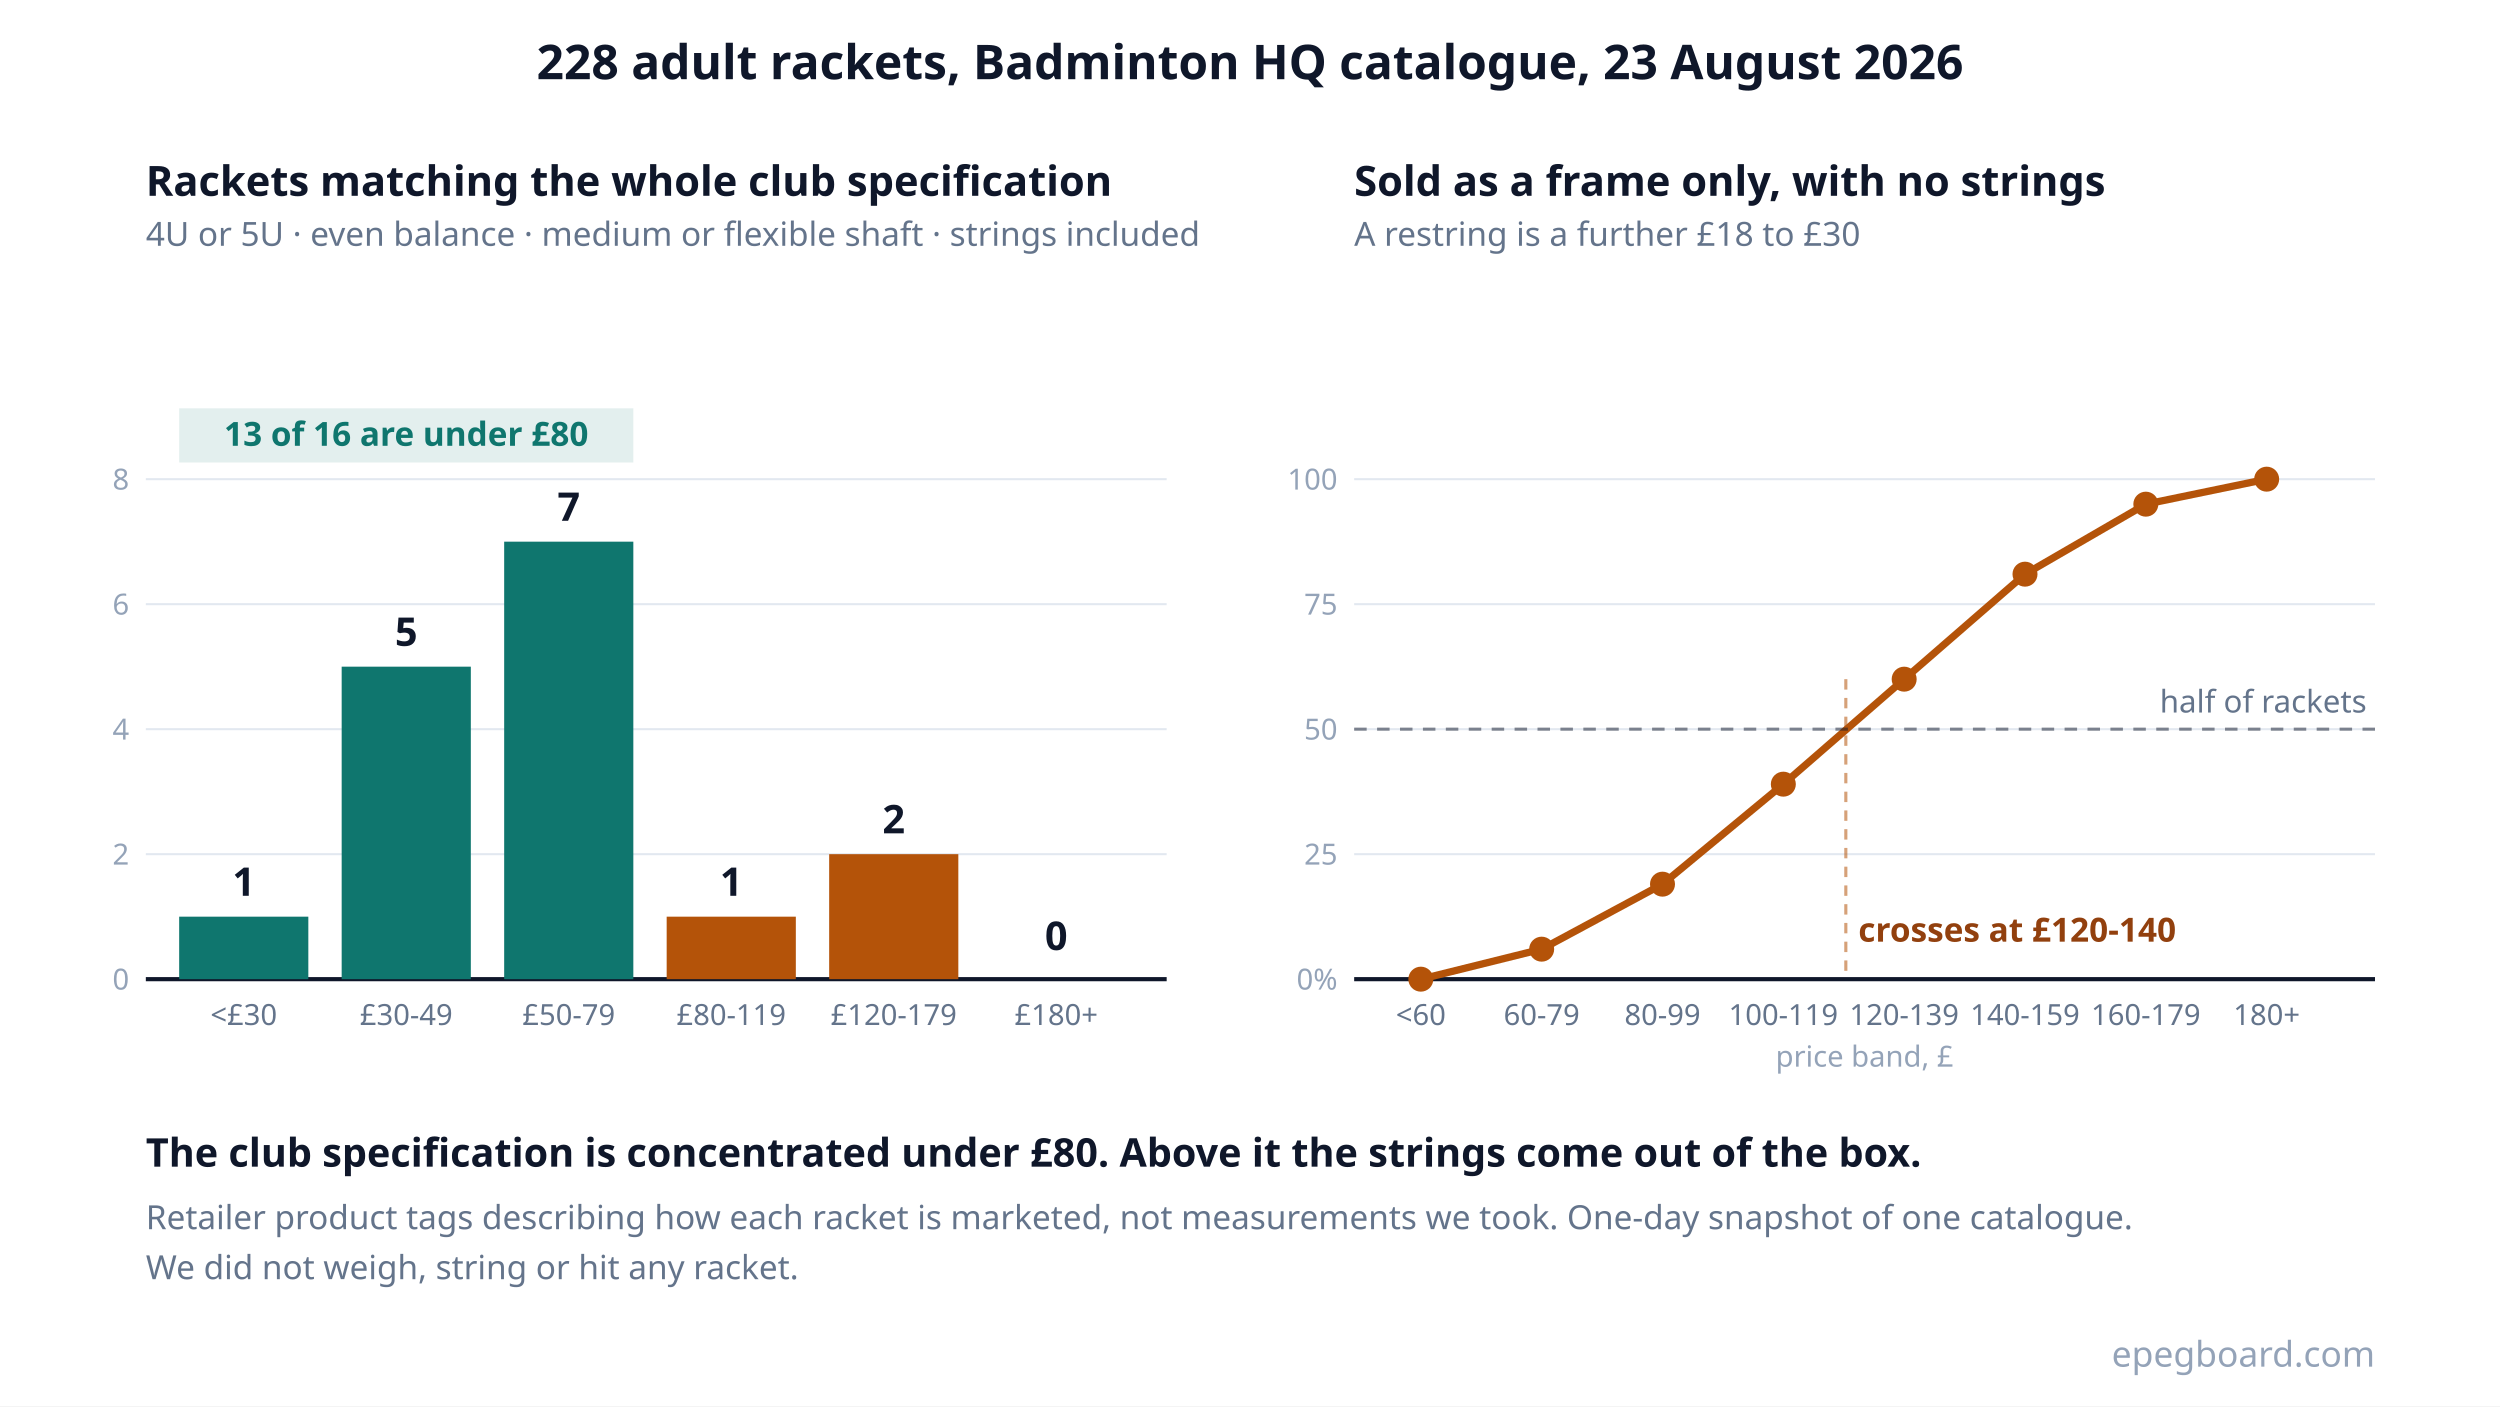
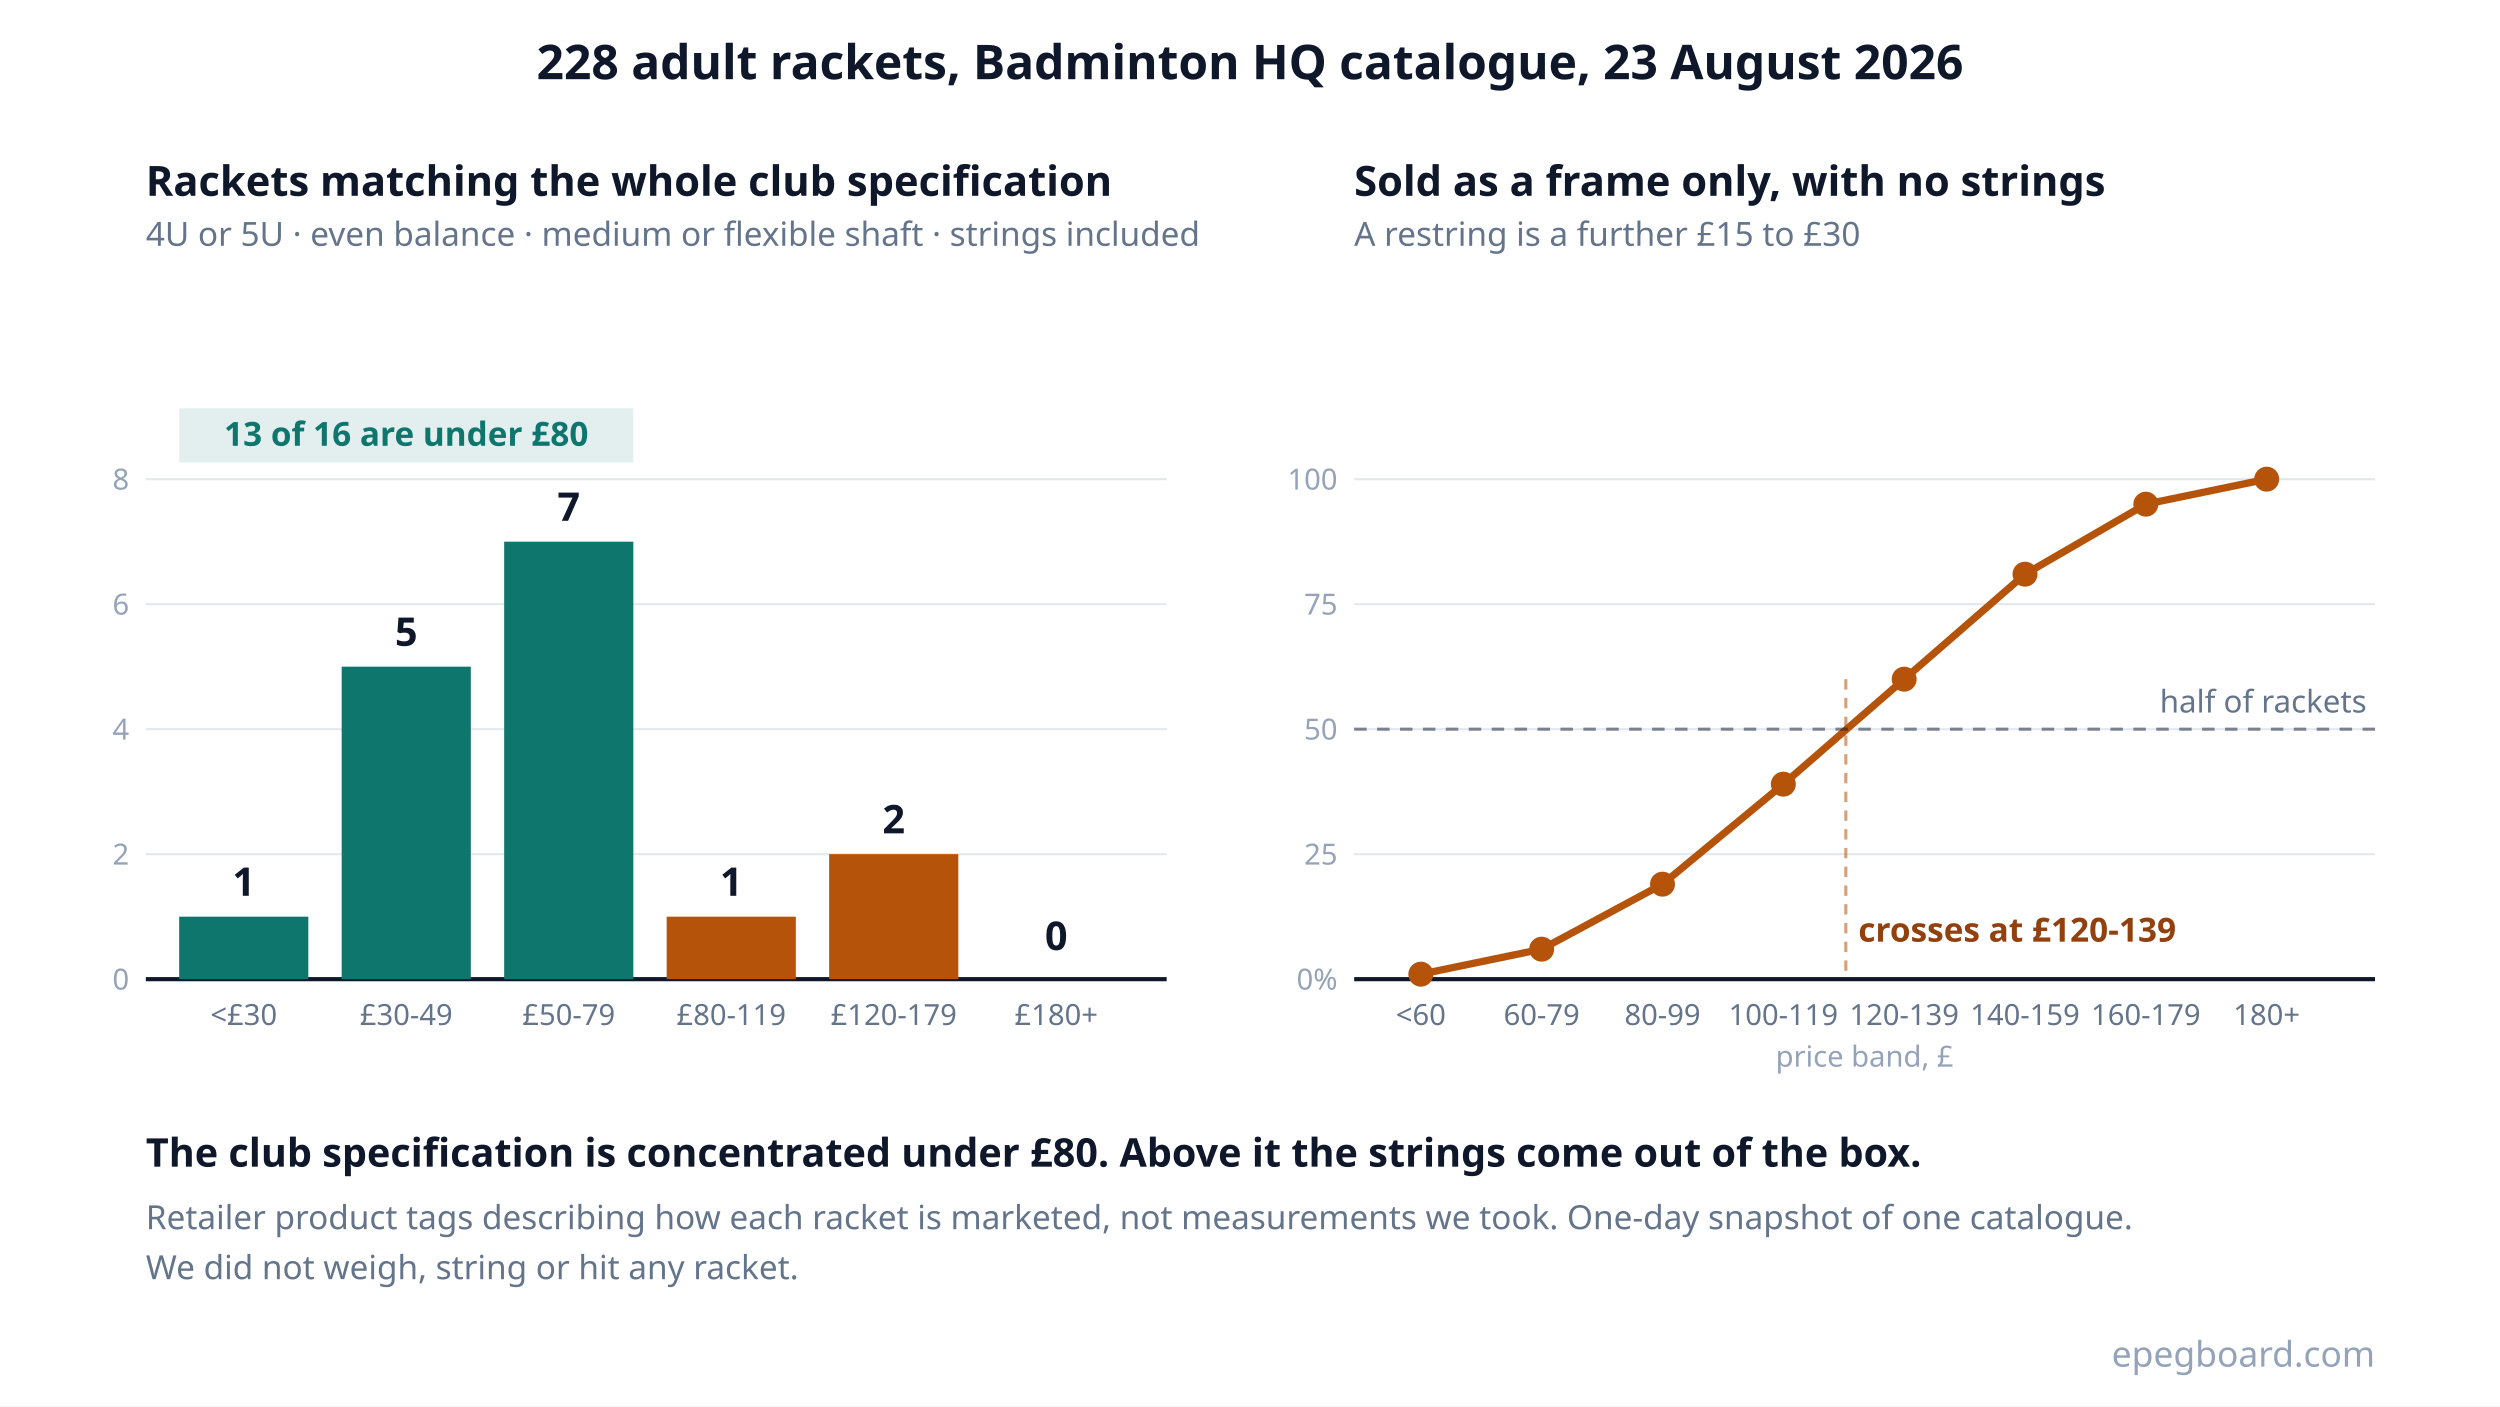
- <svg xmlns="http://www.w3.org/2000/svg" viewBox="0 0 1200 675" width="1200" height="675" role="img" aria-label="Two charts of 228 adult badminton rackets from Badminton HQ's catalogue by price band. The left chart counts rackets matching the full club specification of 4U or 5U weight, even balance, medium or flexible shaft and strings included: one under thirty pounds, five at thirty to forty-nine, seven at fifty to seventy-nine, one at eighty to a hundred and nineteen, two at a hundred and twenty to a hundred and seventy-nine, and none at all above a hundred and eighty. Thirteen of the sixteen matches cost under eighty pounds. The right chart shows the share of rackets sold as a frame only with no strings, rising steadily from zero per cent below sixty pounds to nineteen per cent at eighty to ninety-nine, sixty per cent at a hundred and twenty to a hundred and thirty-nine, and one hundred per cent for all twenty-two rackets above a hundred and eighty.">
+ <svg xmlns="http://www.w3.org/2000/svg" viewBox="0 0 1200 675" width="1200" height="675" role="img" aria-label="Two charts of 228 adult badminton rackets from Badminton HQ's catalogue by price band. The left chart counts rackets matching the full club specification of 4U or 5U weight, even balance, medium or flexible shaft and strings included: one under thirty pounds, five at thirty to forty-nine, seven at fifty to seventy-nine, one at eighty to a hundred and nineteen, two at a hundred and twenty to a hundred and seventy-nine, and none at all above a hundred and eighty. Thirteen of the sixteen matches cost under eighty pounds. The right chart shows the share of rackets sold as a frame only with no strings, rising steadily from one per cent below sixty pounds to nineteen per cent at eighty to ninety-nine, sixty per cent at a hundred and twenty to a hundred and thirty-nine, and one hundred per cent for all twenty-two rackets above a hundred and eighty.">
  <rect width="1200" height="675" fill="#ffffff" />
  <text x="600" y="38" text-anchor="middle" font-family="system-ui,sans-serif" font-size="23" fill="#0f172a" font-weight="600">228 adult rackets, Badminton HQ catalogue, 23 August 2026</text>
  <text x="70" y="94" font-family="system-ui,sans-serif" font-size="20" fill="#0f172a" font-weight="600">Rackets matching the whole club specification</text>
  <text x="70" y="118" font-family="system-ui,sans-serif" font-size="16" fill="#64748b">4U or 5U · even balance · medium or flexible shaft · strings included</text>
  <line x1="70" y1="470" x2="560" y2="470" stroke="#0f172a" stroke-width="2" />
  <g stroke="#e2e8f0" stroke-width="1">
    <line x1="70" y1="410" x2="560" y2="410" />
    <line x1="70" y1="350" x2="560" y2="350" />
    <line x1="70" y1="290" x2="560" y2="290" />
    <line x1="70" y1="230" x2="560" y2="230" />
  </g>
  <g font-family="system-ui,sans-serif" font-size="14" fill="#94a3b8" text-anchor="end">
    <text x="62" y="475">0</text>
    <text x="62" y="415">2</text>
    <text x="62" y="355">4</text>
    <text x="62" y="295">6</text>
    <text x="62" y="235">8</text>
  </g>
  <g>
    <rect x="86" y="440" width="62" height="30" fill="#0f766e" />
    <rect x="164" y="320" width="62" height="150" fill="#0f766e" />
    <rect x="242" y="260" width="62" height="210" fill="#0f766e" />
    <rect x="320" y="440" width="62" height="30" fill="#b45309" />
    <rect x="398" y="410" width="62" height="60" fill="#b45309" />
  </g>
  <g font-family="system-ui,sans-serif" font-size="19" fill="#0f172a" text-anchor="middle" font-weight="600">
    <text x="117" y="430">1</text>
    <text x="195" y="310">5</text>
    <text x="273" y="250">7</text>
    <text x="351" y="430">1</text>
    <text x="429" y="400">2</text>
    <text x="507" y="456">0</text>
  </g>
  <g font-family="system-ui,sans-serif" font-size="14" fill="#64748b" text-anchor="middle">
    <text x="117" y="492">&lt;£30</text>
    <text x="195" y="492">£30-49</text>
    <text x="273" y="492">£50-79</text>
    <text x="351" y="492">£80-119</text>
    <text x="429" y="492">£120-179</text>
    <text x="507" y="492">£180+</text>
  </g>
  <rect x="86" y="196" width="218" height="26" fill="#0f766e" opacity="0.12" />
  <text x="195" y="214" text-anchor="middle" font-family="system-ui,sans-serif" font-size="16" fill="#0f766e" font-weight="600">13 of 16 are under £80</text>
  <text x="650" y="94" font-family="system-ui,sans-serif" font-size="20" fill="#0f172a" font-weight="600">Sold as a frame only, with no strings</text>
-   <text x="650" y="118" font-family="system-ui,sans-serif" font-size="16" fill="#64748b">A restring is a further £18 to £30</text>
+   <text x="650" y="118" font-family="system-ui,sans-serif" font-size="16" fill="#64748b">A restring is a further £15 to £30</text>
  <line x1="650" y1="470" x2="1140" y2="470" stroke="#0f172a" stroke-width="2" />
  <g stroke="#e2e8f0" stroke-width="1">
    <line x1="650" y1="410" x2="1140" y2="410" />
    <line x1="650" y1="350" x2="1140" y2="350" />
    <line x1="650" y1="290" x2="1140" y2="290" />
    <line x1="650" y1="230" x2="1140" y2="230" />
  </g>
  <g font-family="system-ui,sans-serif" font-size="14" fill="#94a3b8" text-anchor="end">
    <text x="642" y="475">0%</text>
    <text x="642" y="415">25</text>
    <text x="642" y="355">50</text>
    <text x="642" y="295">75</text>
    <text x="642" y="235">100</text>
  </g>
-   <polyline points="682,470 740,455.6 798,424.4 856,376.4 914,326 972,275.6 1030,242 1088,230" fill="none" stroke="#b45309" stroke-width="3.5" />
+   <polyline points="682,467.6 740,455.6 798,424.4 856,376.4 914,326 972,275.6 1030,242 1088,230" fill="none" stroke="#b45309" stroke-width="3.5" />
  <g fill="#b45309">
-     <circle cx="682" cy="470" r="6" />
+     <circle cx="682" cy="467.6" r="6" />
    <circle cx="740" cy="455.6" r="6" />
    <circle cx="798" cy="424.4" r="6" />
    <circle cx="856" cy="376.4" r="6" />
    <circle cx="914" cy="326" r="6" />
    <circle cx="972" cy="275.6" r="6" />
    <circle cx="1030" cy="242" r="6" />
    <circle cx="1088" cy="230" r="6" />
  </g>
  <g font-family="system-ui,sans-serif" font-size="14" fill="#64748b" text-anchor="middle">
    <text x="682" y="492">&lt;60</text>
    <text x="740" y="492">60-79</text>
    <text x="798" y="492">80-99</text>
    <text x="856" y="492">100-119</text>
    <text x="914" y="492">120-139</text>
    <text x="972" y="492">140-159</text>
    <text x="1030" y="492">160-179</text>
    <text x="1088" y="492">180+</text>
  </g>
  <text x="895" y="512" text-anchor="middle" font-family="system-ui,sans-serif" font-size="14" fill="#94a3b8">price band, £</text>
  <line x1="650" y1="350" x2="1140" y2="350" stroke="#0f172a" stroke-width="1.5" stroke-dasharray="6 5" opacity="0.5" />
  <text x="1136" y="342" text-anchor="end" font-family="system-ui,sans-serif" font-size="15" fill="#64748b">half of rackets</text>
  <line x1="886" y1="326" x2="886" y2="470" stroke="#b45309" stroke-width="1.5" stroke-dasharray="5 4" opacity="0.55" />
-   <text x="892" y="452" font-family="system-ui,sans-serif" font-size="16" fill="#92400e" font-weight="600">crosses at £120-140</text>
+   <text x="892" y="452" font-family="system-ui,sans-serif" font-size="16" fill="#92400e" font-weight="600">crosses at £120-139</text>
  <text x="70" y="560" font-family="system-ui,sans-serif" font-size="19" fill="#0f172a" font-weight="600">The club specification is concentrated under £80. Above it the strings come out of the box.</text>
  <text x="70" y="590" font-family="system-ui,sans-serif" font-size="16" fill="#64748b">Retailer product tags describing how each racket is marketed, not measurements we took. One-day snapshot of one catalogue.</text>
  <text x="70" y="614" font-family="system-ui,sans-serif" font-size="16" fill="#64748b">We did not weigh, string or hit any racket.</text>
  <text x="1140" y="656" text-anchor="end" font-family="system-ui,sans-serif" font-size="17" fill="#94a3b8">epegboard.com</text>
</svg>
